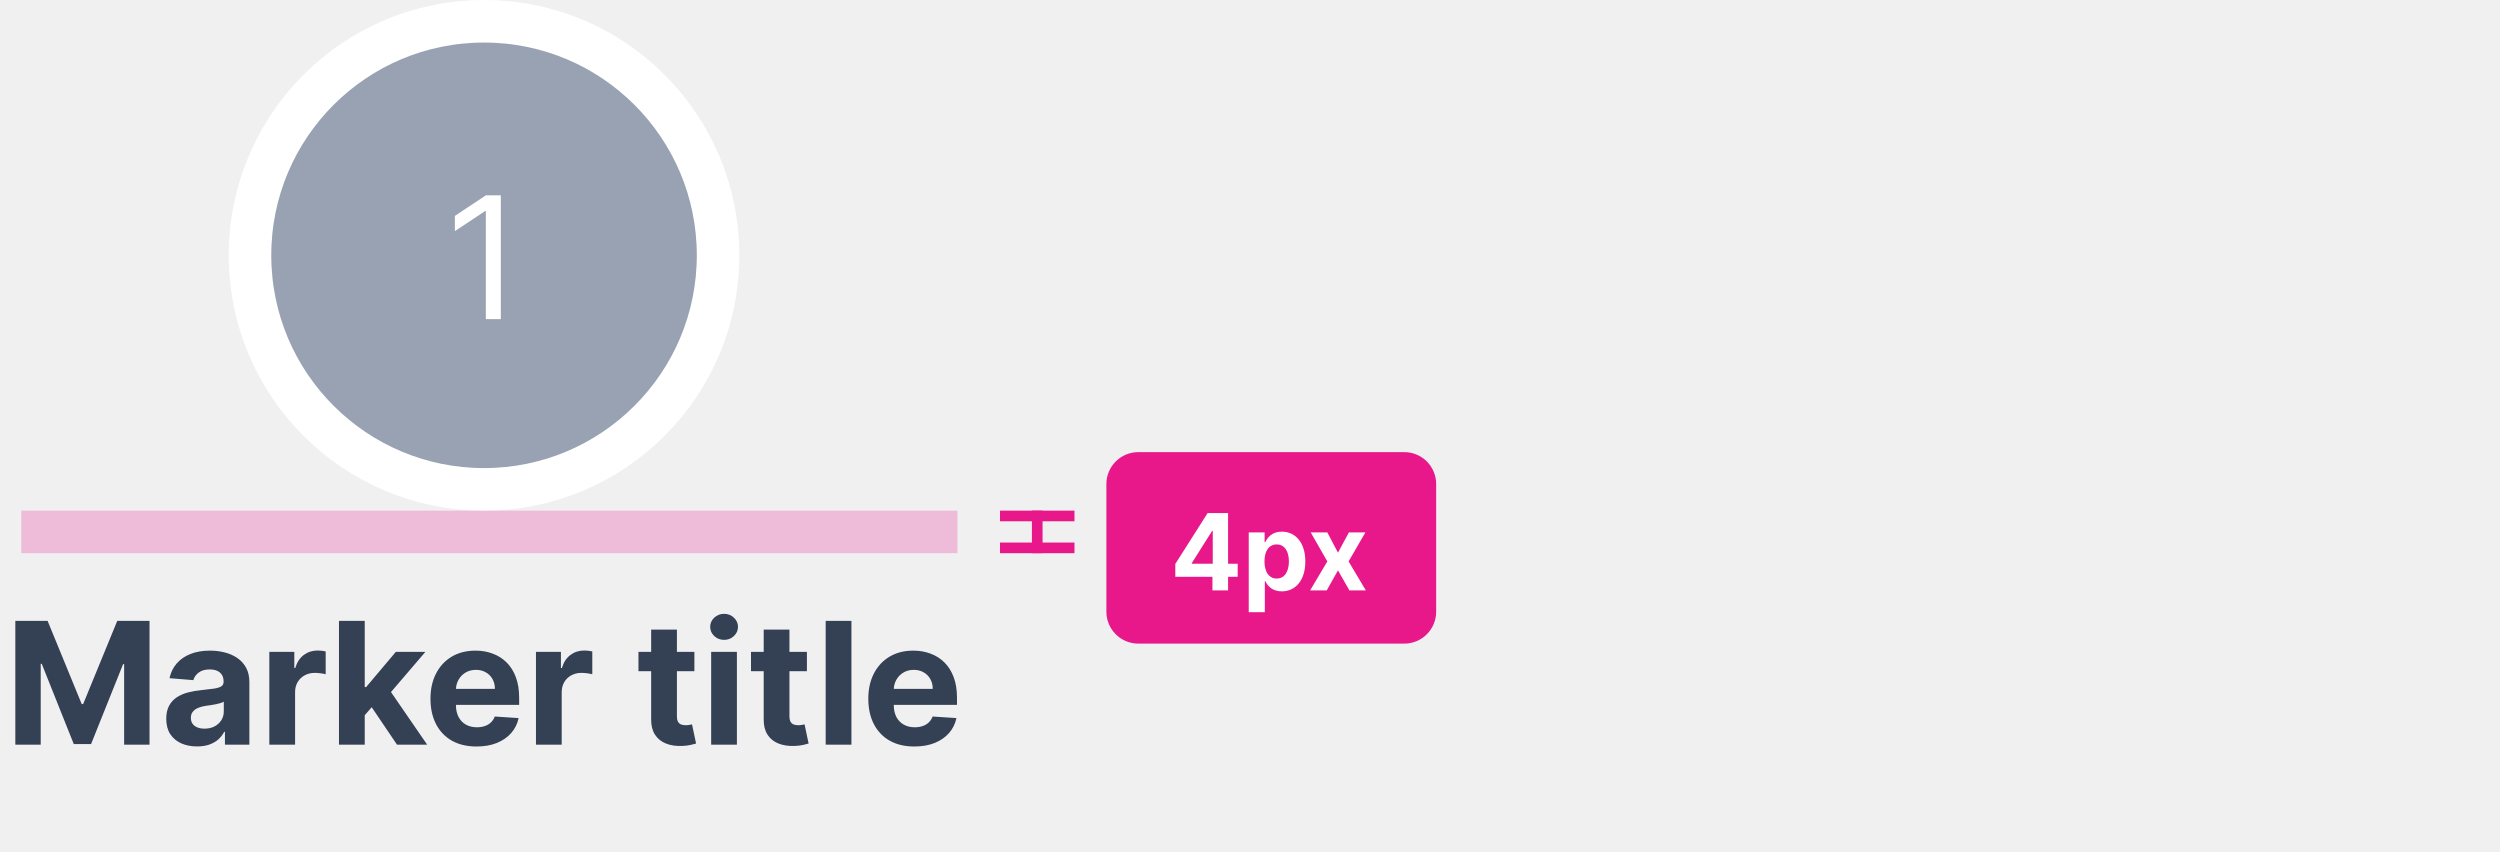
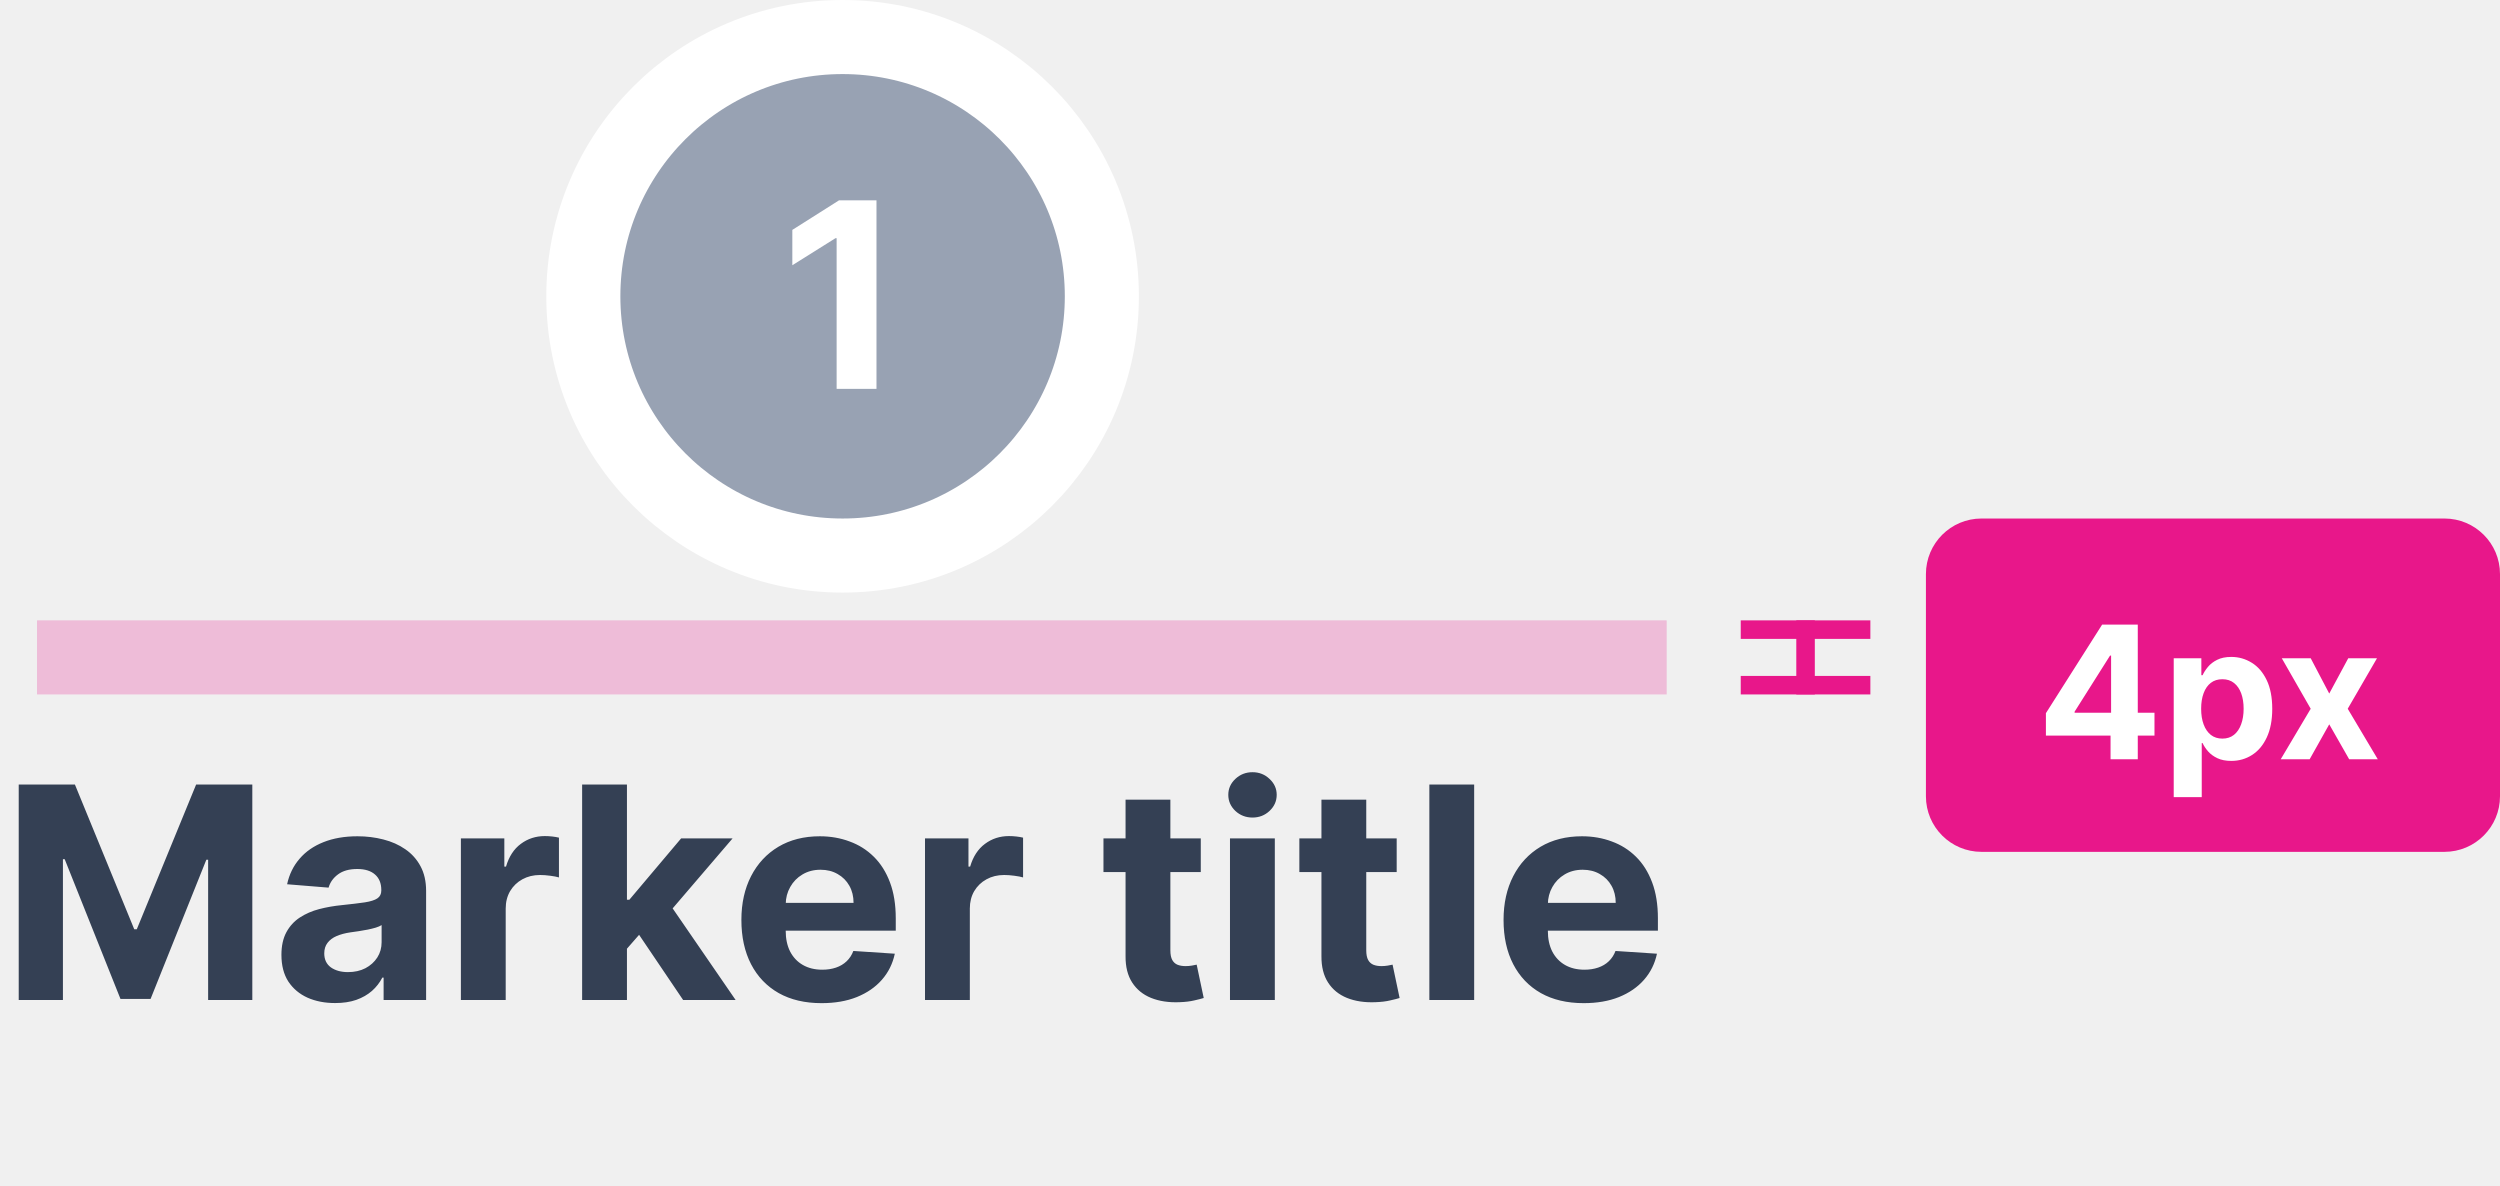
- <svg xmlns="http://www.w3.org/2000/svg" width="235" height="80" viewBox="0 0 235 80" fill="none">
-   <rect x="23.5" y="2" width="44" height="44" rx="22" fill="#98A2B3" />
-   <path d="M47.077 18.364V30H45.668V19.841H45.599L42.758 21.727V20.296L45.668 18.364H47.077Z" fill="white" />
-   <rect x="23.5" y="2" width="44" height="44" rx="22" stroke="white" stroke-width="4" />
-   <path d="M1.441 58.364H4.475L7.68 66.182H7.816L11.021 58.364H14.055V70H11.668V62.426H11.572L8.56 69.943H6.935L3.924 62.398H3.827V70H1.441V58.364ZM18.525 70.165C17.968 70.165 17.472 70.068 17.036 69.875C16.601 69.678 16.256 69.388 16.002 69.006C15.752 68.619 15.627 68.138 15.627 67.562C15.627 67.078 15.716 66.671 15.894 66.341C16.072 66.011 16.315 65.746 16.621 65.546C16.928 65.345 17.277 65.193 17.667 65.091C18.061 64.989 18.474 64.917 18.905 64.875C19.413 64.822 19.822 64.773 20.133 64.727C20.443 64.678 20.669 64.606 20.809 64.511C20.949 64.417 21.019 64.276 21.019 64.091V64.057C21.019 63.697 20.905 63.419 20.678 63.222C20.455 63.025 20.137 62.926 19.724 62.926C19.288 62.926 18.942 63.023 18.684 63.216C18.426 63.405 18.256 63.644 18.173 63.932L15.934 63.75C16.048 63.22 16.271 62.761 16.604 62.375C16.938 61.985 17.368 61.686 17.894 61.477C18.424 61.265 19.038 61.159 19.735 61.159C20.22 61.159 20.684 61.216 21.127 61.33C21.574 61.443 21.97 61.619 22.315 61.858C22.663 62.097 22.938 62.403 23.139 62.778C23.339 63.15 23.44 63.595 23.44 64.114V70H21.144V68.79H21.076C20.936 69.062 20.748 69.303 20.514 69.511C20.279 69.716 19.996 69.877 19.667 69.994C19.337 70.108 18.957 70.165 18.525 70.165ZM19.218 68.494C19.574 68.494 19.889 68.424 20.161 68.284C20.434 68.14 20.648 67.947 20.803 67.704C20.959 67.462 21.036 67.188 21.036 66.881V65.954C20.96 66.004 20.856 66.049 20.724 66.091C20.595 66.129 20.449 66.165 20.286 66.199C20.123 66.229 19.96 66.258 19.798 66.284C19.635 66.307 19.487 66.328 19.354 66.347C19.07 66.388 18.822 66.454 18.61 66.546C18.398 66.636 18.233 66.76 18.116 66.915C17.998 67.066 17.94 67.256 17.94 67.483C17.94 67.812 18.059 68.064 18.298 68.239C18.54 68.409 18.847 68.494 19.218 68.494ZM25.317 70V61.273H27.664V62.795H27.755C27.914 62.254 28.181 61.845 28.556 61.568C28.931 61.288 29.363 61.148 29.852 61.148C29.973 61.148 30.104 61.155 30.244 61.17C30.384 61.186 30.507 61.206 30.613 61.233V63.381C30.499 63.347 30.342 63.316 30.141 63.29C29.941 63.263 29.757 63.25 29.59 63.25C29.234 63.25 28.916 63.328 28.636 63.483C28.359 63.635 28.139 63.847 27.977 64.119C27.817 64.392 27.738 64.706 27.738 65.062V70H25.317ZM34.057 67.489L34.063 64.585H34.416L37.211 61.273H39.989L36.234 65.659H35.66L34.057 67.489ZM31.864 70V58.364H34.285V70H31.864ZM37.319 70L34.751 66.199L36.364 64.489L40.154 70H37.319ZM44.795 70.171C43.897 70.171 43.124 69.989 42.477 69.625C41.833 69.258 41.336 68.739 40.988 68.068C40.639 67.394 40.465 66.597 40.465 65.676C40.465 64.778 40.639 63.99 40.988 63.312C41.336 62.635 41.827 62.106 42.459 61.727C43.096 61.349 43.842 61.159 44.698 61.159C45.274 61.159 45.81 61.252 46.306 61.438C46.806 61.619 47.242 61.894 47.613 62.261C47.988 62.629 48.28 63.091 48.488 63.648C48.696 64.201 48.8 64.849 48.8 65.591V66.256H41.431V64.756H46.522C46.522 64.407 46.446 64.099 46.295 63.83C46.143 63.561 45.933 63.35 45.664 63.199C45.399 63.044 45.09 62.966 44.738 62.966C44.37 62.966 44.045 63.051 43.761 63.222C43.48 63.388 43.261 63.614 43.102 63.898C42.943 64.178 42.861 64.49 42.857 64.835V66.261C42.857 66.693 42.937 67.066 43.096 67.381C43.259 67.695 43.488 67.938 43.783 68.108C44.079 68.278 44.429 68.364 44.834 68.364C45.103 68.364 45.35 68.326 45.573 68.25C45.797 68.174 45.988 68.061 46.147 67.909C46.306 67.758 46.427 67.572 46.511 67.352L48.749 67.5C48.636 68.038 48.403 68.508 48.05 68.909C47.702 69.307 47.251 69.617 46.698 69.841C46.149 70.061 45.514 70.171 44.795 70.171ZM50.38 70V61.273H52.727V62.795H52.818C52.977 62.254 53.244 61.845 53.619 61.568C53.994 61.288 54.425 61.148 54.914 61.148C55.035 61.148 55.166 61.155 55.306 61.17C55.446 61.186 55.569 61.206 55.675 61.233V63.381C55.562 63.347 55.405 63.316 55.204 63.29C55.003 63.263 54.819 63.25 54.653 63.25C54.297 63.25 53.978 63.328 53.698 63.483C53.422 63.635 53.202 63.847 53.039 64.119C52.88 64.392 52.8 64.706 52.8 65.062V70H50.38ZM65.272 61.273V63.091H60.016V61.273H65.272ZM61.209 59.182H63.63V67.318C63.63 67.542 63.664 67.716 63.732 67.841C63.8 67.962 63.895 68.047 64.016 68.097C64.141 68.146 64.285 68.171 64.448 68.171C64.562 68.171 64.675 68.161 64.789 68.142C64.903 68.119 64.99 68.102 65.05 68.091L65.431 69.892C65.31 69.93 65.139 69.974 64.92 70.023C64.7 70.076 64.433 70.108 64.119 70.119C63.535 70.142 63.024 70.064 62.584 69.886C62.149 69.708 61.81 69.432 61.568 69.057C61.325 68.682 61.206 68.208 61.209 67.636V59.182ZM66.849 70V61.273H69.269V70H66.849ZM68.065 60.148C67.705 60.148 67.396 60.028 67.138 59.79C66.885 59.547 66.758 59.258 66.758 58.92C66.758 58.587 66.885 58.301 67.138 58.062C67.396 57.82 67.705 57.699 68.065 57.699C68.424 57.699 68.731 57.82 68.985 58.062C69.243 58.301 69.371 58.587 69.371 58.92C69.371 59.258 69.243 59.547 68.985 59.79C68.731 60.028 68.424 60.148 68.065 60.148ZM75.85 61.273V63.091H70.594V61.273H75.85ZM71.788 59.182H74.208V67.318C74.208 67.542 74.242 67.716 74.31 67.841C74.379 67.962 74.473 68.047 74.594 68.097C74.719 68.146 74.863 68.171 75.026 68.171C75.14 68.171 75.254 68.161 75.367 68.142C75.481 68.119 75.568 68.102 75.629 68.091L76.009 69.892C75.888 69.93 75.718 69.974 75.498 70.023C75.278 70.076 75.011 70.108 74.697 70.119C74.113 70.142 73.602 70.064 73.163 69.886C72.727 69.708 72.388 69.432 72.146 69.057C71.903 68.682 71.784 68.208 71.788 67.636V59.182ZM80.035 58.364V70H77.614V58.364H80.035ZM85.951 70.171C85.053 70.171 84.281 69.989 83.633 69.625C82.989 69.258 82.493 68.739 82.144 68.068C81.796 67.394 81.621 66.597 81.621 65.676C81.621 64.778 81.796 63.99 82.144 63.312C82.493 62.635 82.983 62.106 83.616 61.727C84.252 61.349 84.998 61.159 85.854 61.159C86.43 61.159 86.966 61.252 87.462 61.438C87.962 61.619 88.398 61.894 88.769 62.261C89.144 62.629 89.436 63.091 89.644 63.648C89.853 64.201 89.957 64.849 89.957 65.591V66.256H82.587V64.756H87.678C87.678 64.407 87.603 64.099 87.451 63.83C87.299 63.561 87.089 63.35 86.82 63.199C86.555 63.044 86.246 62.966 85.894 62.966C85.527 62.966 85.201 63.051 84.917 63.222C84.637 63.388 84.417 63.614 84.258 63.898C84.099 64.178 84.017 64.49 84.013 64.835V66.261C84.013 66.693 84.093 67.066 84.252 67.381C84.415 67.695 84.644 67.938 84.94 68.108C85.235 68.278 85.585 68.364 85.991 68.364C86.26 68.364 86.506 68.326 86.729 68.25C86.953 68.174 87.144 68.061 87.303 67.909C87.462 67.758 87.584 67.572 87.667 67.352L89.906 67.5C89.792 68.038 89.559 68.508 89.207 68.909C88.858 69.307 88.407 69.617 87.854 69.841C87.305 70.061 86.671 70.171 85.951 70.171Z" fill="#344054" />
-   <rect x="2" y="48" width="88" height="4" fill="#E8178A" fill-opacity="0.24" />
-   <path d="M97.5 48V52" stroke="#E8178A" />
-   <rect x="104" y="42.5" width="31" height="18" rx="3" fill="#E8178A" />
-   <path d="M110.479 54.222H113.97V55.5H115.44V54.222H116.342V52.989H115.44V48.227H113.516L110.479 53.011V54.222ZM113.999 52.989H112.028V52.932L113.942 49.903H113.999V52.989ZM117.381 57.545H118.894V54.626H118.94C119.15 55.081 119.608 55.589 120.488 55.589C121.731 55.589 122.701 54.605 122.701 52.78C122.701 50.905 121.689 49.974 120.492 49.974C119.579 49.974 119.142 50.518 118.94 50.962H118.873V50.045H117.381V57.545ZM118.862 52.773C118.862 51.8 119.274 51.178 120.009 51.178C120.758 51.178 121.156 51.828 121.156 52.773C121.156 53.724 120.751 54.385 120.009 54.385C119.281 54.385 118.862 53.746 118.862 52.773ZM124.768 50.045H123.206L124.768 52.773L123.149 55.5H124.711L125.77 53.614L126.846 55.5H128.39L126.768 52.773L128.348 50.045H126.796L125.77 51.952L124.768 50.045Z" fill="white" />
-   <line x1="94" y1="48.5" x2="101" y2="48.5" stroke="#E8178A" />
-   <line x1="94" y1="51.5" x2="101" y2="51.5" stroke="#E8178A" />
+ <svg xmlns="http://www.w3.org/2000/svg" width="135" height="64" viewBox="0 0 135 64" fill="none">
+   <path d="M1.011 42.364H4.045L7.25 50.182H7.386L10.591 42.364H13.625V54H11.239V46.426H11.142L8.131 53.943H6.506L3.494 46.398H3.398V54H1.011V42.364ZM18.095 54.165C17.538 54.165 17.042 54.068 16.607 53.875C16.171 53.678 15.826 53.388 15.572 53.006C15.322 52.619 15.197 52.138 15.197 51.562C15.197 51.078 15.287 50.67 15.464 50.341C15.643 50.011 15.885 49.746 16.192 49.545C16.499 49.345 16.847 49.193 17.237 49.091C17.631 48.989 18.044 48.917 18.476 48.875C18.983 48.822 19.392 48.773 19.703 48.727C20.014 48.678 20.239 48.606 20.379 48.511C20.519 48.417 20.59 48.276 20.59 48.091V48.057C20.59 47.697 20.476 47.419 20.249 47.222C20.025 47.025 19.707 46.926 19.294 46.926C18.858 46.926 18.512 47.023 18.254 47.216C17.997 47.405 17.826 47.644 17.743 47.932L15.504 47.75C15.618 47.22 15.841 46.761 16.175 46.375C16.508 45.985 16.938 45.686 17.465 45.477C17.995 45.265 18.608 45.159 19.305 45.159C19.79 45.159 20.254 45.216 20.697 45.33C21.144 45.443 21.54 45.619 21.885 45.858C22.233 46.097 22.508 46.403 22.709 46.778C22.91 47.15 23.01 47.595 23.01 48.114V54H20.715V52.79H20.646C20.506 53.062 20.319 53.303 20.084 53.511C19.849 53.716 19.567 53.877 19.237 53.994C18.908 54.108 18.527 54.165 18.095 54.165ZM18.788 52.494C19.144 52.494 19.459 52.424 19.732 52.284C20.004 52.14 20.218 51.947 20.374 51.705C20.529 51.462 20.607 51.188 20.607 50.881V49.955C20.531 50.004 20.427 50.049 20.294 50.091C20.165 50.129 20.019 50.165 19.857 50.199C19.694 50.229 19.531 50.258 19.368 50.284C19.205 50.307 19.057 50.328 18.925 50.347C18.641 50.388 18.392 50.455 18.18 50.545C17.968 50.636 17.803 50.76 17.686 50.915C17.569 51.066 17.51 51.256 17.51 51.483C17.51 51.812 17.629 52.064 17.868 52.239C18.11 52.409 18.417 52.494 18.788 52.494ZM24.888 54V45.273H27.234V46.795H27.325C27.484 46.254 27.751 45.845 28.126 45.568C28.501 45.288 28.933 45.148 29.422 45.148C29.543 45.148 29.674 45.155 29.814 45.17C29.954 45.186 30.077 45.206 30.183 45.233V47.381C30.07 47.347 29.912 47.316 29.712 47.29C29.511 47.263 29.327 47.25 29.16 47.25C28.805 47.25 28.486 47.328 28.206 47.483C27.93 47.635 27.71 47.847 27.547 48.119C27.388 48.392 27.308 48.706 27.308 49.062V54H24.888ZM33.628 51.489L33.633 48.585H33.986L36.781 45.273H39.56L35.804 49.659H35.23L33.628 51.489ZM31.435 54V42.364H33.855V54H31.435ZM36.889 54L34.321 50.199L35.935 48.489L39.724 54H36.889ZM44.365 54.17C43.467 54.17 42.695 53.989 42.047 53.625C41.403 53.258 40.907 52.739 40.558 52.068C40.21 51.394 40.035 50.597 40.035 49.676C40.035 48.778 40.21 47.99 40.558 47.312C40.907 46.635 41.397 46.106 42.03 45.727C42.666 45.349 43.412 45.159 44.269 45.159C44.844 45.159 45.38 45.252 45.876 45.438C46.376 45.619 46.812 45.894 47.183 46.261C47.558 46.629 47.85 47.091 48.058 47.648C48.267 48.201 48.371 48.849 48.371 49.591V50.256H41.001V48.756H46.092C46.092 48.407 46.017 48.099 45.865 47.83C45.714 47.561 45.503 47.35 45.234 47.199C44.969 47.044 44.66 46.966 44.308 46.966C43.941 46.966 43.615 47.051 43.331 47.222C43.051 47.388 42.831 47.614 42.672 47.898C42.513 48.178 42.431 48.49 42.428 48.835V50.261C42.428 50.693 42.507 51.066 42.666 51.381C42.829 51.695 43.058 51.938 43.354 52.108C43.649 52.278 43.999 52.364 44.405 52.364C44.674 52.364 44.92 52.326 45.144 52.25C45.367 52.174 45.558 52.061 45.717 51.909C45.876 51.758 45.998 51.572 46.081 51.352L48.32 51.5C48.206 52.038 47.973 52.508 47.621 52.909C47.272 53.307 46.822 53.617 46.269 53.841C45.719 54.061 45.085 54.17 44.365 54.17ZM49.95 54V45.273H52.297V46.795H52.388C52.547 46.254 52.814 45.845 53.189 45.568C53.564 45.288 53.996 45.148 54.484 45.148C54.606 45.148 54.736 45.155 54.876 45.17C55.017 45.186 55.14 45.206 55.246 45.233V47.381C55.132 47.347 54.975 47.316 54.774 47.29C54.573 47.263 54.39 47.25 54.223 47.25C53.867 47.25 53.549 47.328 53.269 47.483C52.992 47.635 52.772 47.847 52.609 48.119C52.45 48.392 52.371 48.706 52.371 49.062V54H49.95ZM64.842 45.273V47.091H59.587V45.273H64.842ZM60.78 43.182H63.2V51.318C63.2 51.542 63.234 51.716 63.303 51.841C63.371 51.962 63.465 52.047 63.587 52.097C63.712 52.146 63.856 52.17 64.019 52.17C64.132 52.17 64.246 52.161 64.359 52.142C64.473 52.119 64.56 52.102 64.621 52.091L65.001 53.892C64.88 53.93 64.71 53.974 64.49 54.023C64.27 54.076 64.003 54.108 63.689 54.119C63.106 54.142 62.594 54.064 62.155 53.886C61.719 53.708 61.38 53.432 61.138 53.057C60.895 52.682 60.776 52.208 60.78 51.636V43.182ZM66.419 54V45.273H68.84V54H66.419ZM67.635 44.148C67.275 44.148 66.966 44.028 66.709 43.79C66.455 43.547 66.328 43.258 66.328 42.92C66.328 42.587 66.455 42.301 66.709 42.062C66.966 41.82 67.275 41.699 67.635 41.699C67.995 41.699 68.302 41.82 68.555 42.062C68.813 42.301 68.942 42.587 68.942 42.92C68.942 43.258 68.813 43.547 68.555 43.79C68.302 44.028 67.995 44.148 67.635 44.148ZM75.421 45.273V47.091H70.165V45.273H75.421ZM71.358 43.182H73.778V51.318C73.778 51.542 73.812 51.716 73.881 51.841C73.949 51.962 74.044 52.047 74.165 52.097C74.29 52.146 74.434 52.17 74.597 52.17C74.71 52.17 74.824 52.161 74.938 52.142C75.051 52.119 75.138 52.102 75.199 52.091L75.579 53.892C75.458 53.93 75.288 53.974 75.068 54.023C74.849 54.076 74.581 54.108 74.267 54.119C73.684 54.142 73.172 54.064 72.733 53.886C72.297 53.708 71.958 53.432 71.716 53.057C71.474 52.682 71.354 52.208 71.358 51.636V43.182ZM79.605 42.364V54H77.185V42.364H79.605ZM85.521 54.17C84.624 54.17 83.851 53.989 83.203 53.625C82.559 53.258 82.063 52.739 81.715 52.068C81.366 51.394 81.192 50.597 81.192 49.676C81.192 48.778 81.366 47.99 81.715 47.312C82.063 46.635 82.553 46.106 83.186 45.727C83.822 45.349 84.569 45.159 85.425 45.159C86.001 45.159 86.537 45.252 87.033 45.438C87.533 45.619 87.968 45.894 88.34 46.261C88.715 46.629 89.006 47.091 89.215 47.648C89.423 48.201 89.527 48.849 89.527 49.591V50.256H82.158V48.756H87.249C87.249 48.407 87.173 48.099 87.021 47.83C86.87 47.561 86.66 47.35 86.391 47.199C86.126 47.044 85.817 46.966 85.465 46.966C85.097 46.966 84.771 47.051 84.487 47.222C84.207 47.388 83.987 47.614 83.828 47.898C83.669 48.178 83.588 48.49 83.584 48.835V50.261C83.584 50.693 83.663 51.066 83.822 51.381C83.985 51.695 84.215 51.938 84.51 52.108C84.805 52.278 85.156 52.364 85.561 52.364C85.83 52.364 86.076 52.326 86.3 52.25C86.523 52.174 86.715 52.061 86.874 51.909C87.033 51.758 87.154 51.572 87.237 51.352L89.476 51.5C89.362 52.038 89.129 52.508 88.777 52.909C88.428 53.307 87.978 53.617 87.425 53.841C86.876 54.061 86.241 54.17 85.521 54.17Z" fill="#344054" />
+   <rect x="31.5" y="2" width="28" height="28" rx="14" fill="#98A2B3" />
+   <rect x="31.5" y="2" width="28" height="28" rx="14" stroke="white" stroke-width="4" />
+   <path d="M47.33 10.818V21H45.178V12.861H45.118L42.786 14.323V12.414L45.307 10.818H47.33Z" fill="white" />
+   <rect x="2" y="33.5" width="88" height="4" fill="#E8178A" fill-opacity="0.24" />
+   <path d="M97.5 33.5V37.5" stroke="#E8178A" />
+   <rect x="104" y="28" width="31" height="18" rx="3" fill="#E8178A" />
+   <path d="M110.479 39.722V38.511L113.516 33.727H114.56V35.403H113.942L112.028 38.432V38.489H116.342V39.722H110.479ZM113.97 41V39.352L113.999 38.816V33.727H115.44V41H113.97ZM117.381 43.045V35.545H118.873V36.462H118.94C119.006 36.315 119.102 36.166 119.228 36.014C119.355 35.86 119.521 35.733 119.725 35.631C119.931 35.526 120.186 35.474 120.492 35.474C120.89 35.474 121.257 35.579 121.593 35.787C121.929 35.993 122.198 36.304 122.399 36.721C122.6 37.135 122.701 37.655 122.701 38.28C122.701 38.888 122.602 39.402 122.406 39.821C122.212 40.238 121.947 40.554 121.61 40.769C121.277 40.982 120.903 41.089 120.488 41.089C120.195 41.089 119.945 41.04 119.739 40.943C119.535 40.846 119.368 40.724 119.238 40.577C119.108 40.428 119.009 40.278 118.94 40.126H118.894V43.045H117.381ZM118.862 38.273C118.862 38.597 118.907 38.88 118.997 39.121C119.087 39.363 119.217 39.551 119.387 39.686C119.558 39.819 119.765 39.885 120.009 39.885C120.255 39.885 120.463 39.818 120.634 39.682C120.804 39.545 120.933 39.356 121.021 39.114C121.111 38.87 121.156 38.59 121.156 38.273C121.156 37.958 121.112 37.681 121.025 37.442C120.937 37.203 120.808 37.016 120.637 36.881C120.467 36.746 120.257 36.678 120.009 36.678C119.763 36.678 119.554 36.743 119.384 36.874C119.216 37.004 119.087 37.188 118.997 37.428C118.907 37.667 118.862 37.948 118.862 38.273ZM124.778 35.545L125.779 37.452L126.806 35.545H128.358L126.777 38.273L128.4 41H126.855L125.779 39.114L124.721 41H123.159L124.778 38.273L123.216 35.545H124.778Z" fill="white" />
+   <line x1="94" y1="34" x2="101" y2="34" stroke="#E8178A" />
+   <line x1="94" y1="37" x2="101" y2="37" stroke="#E8178A" />
</svg>
